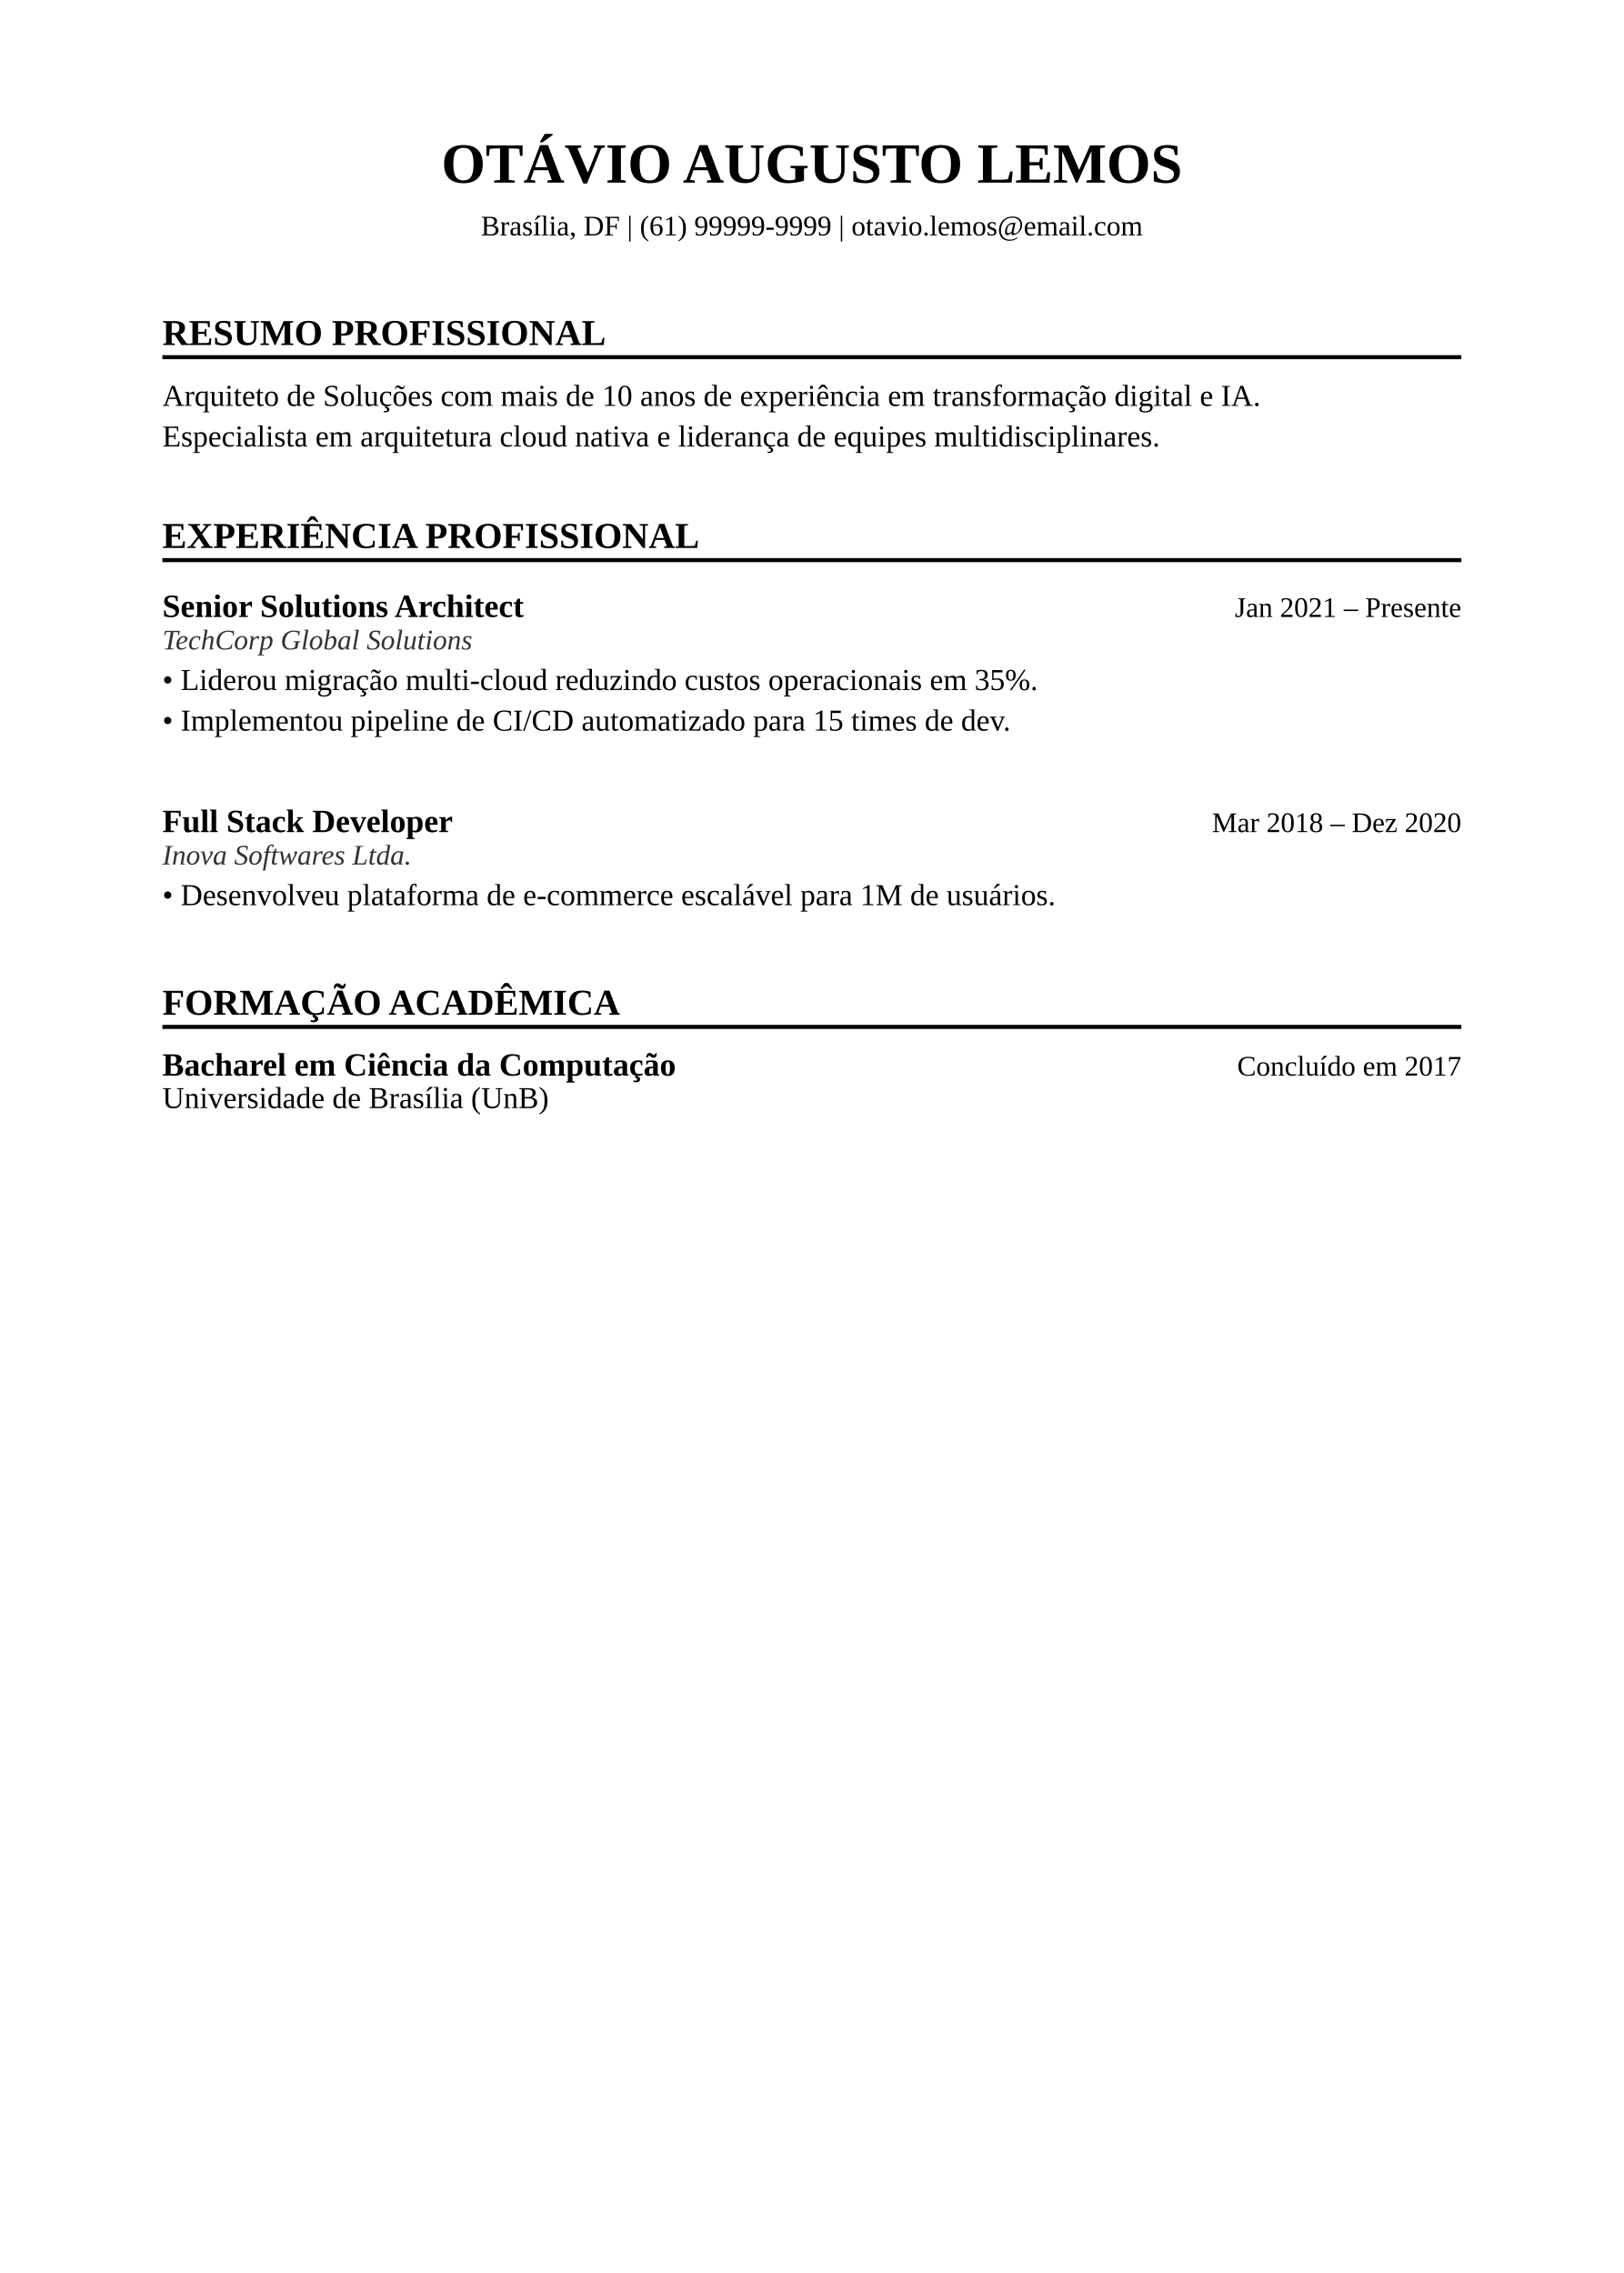
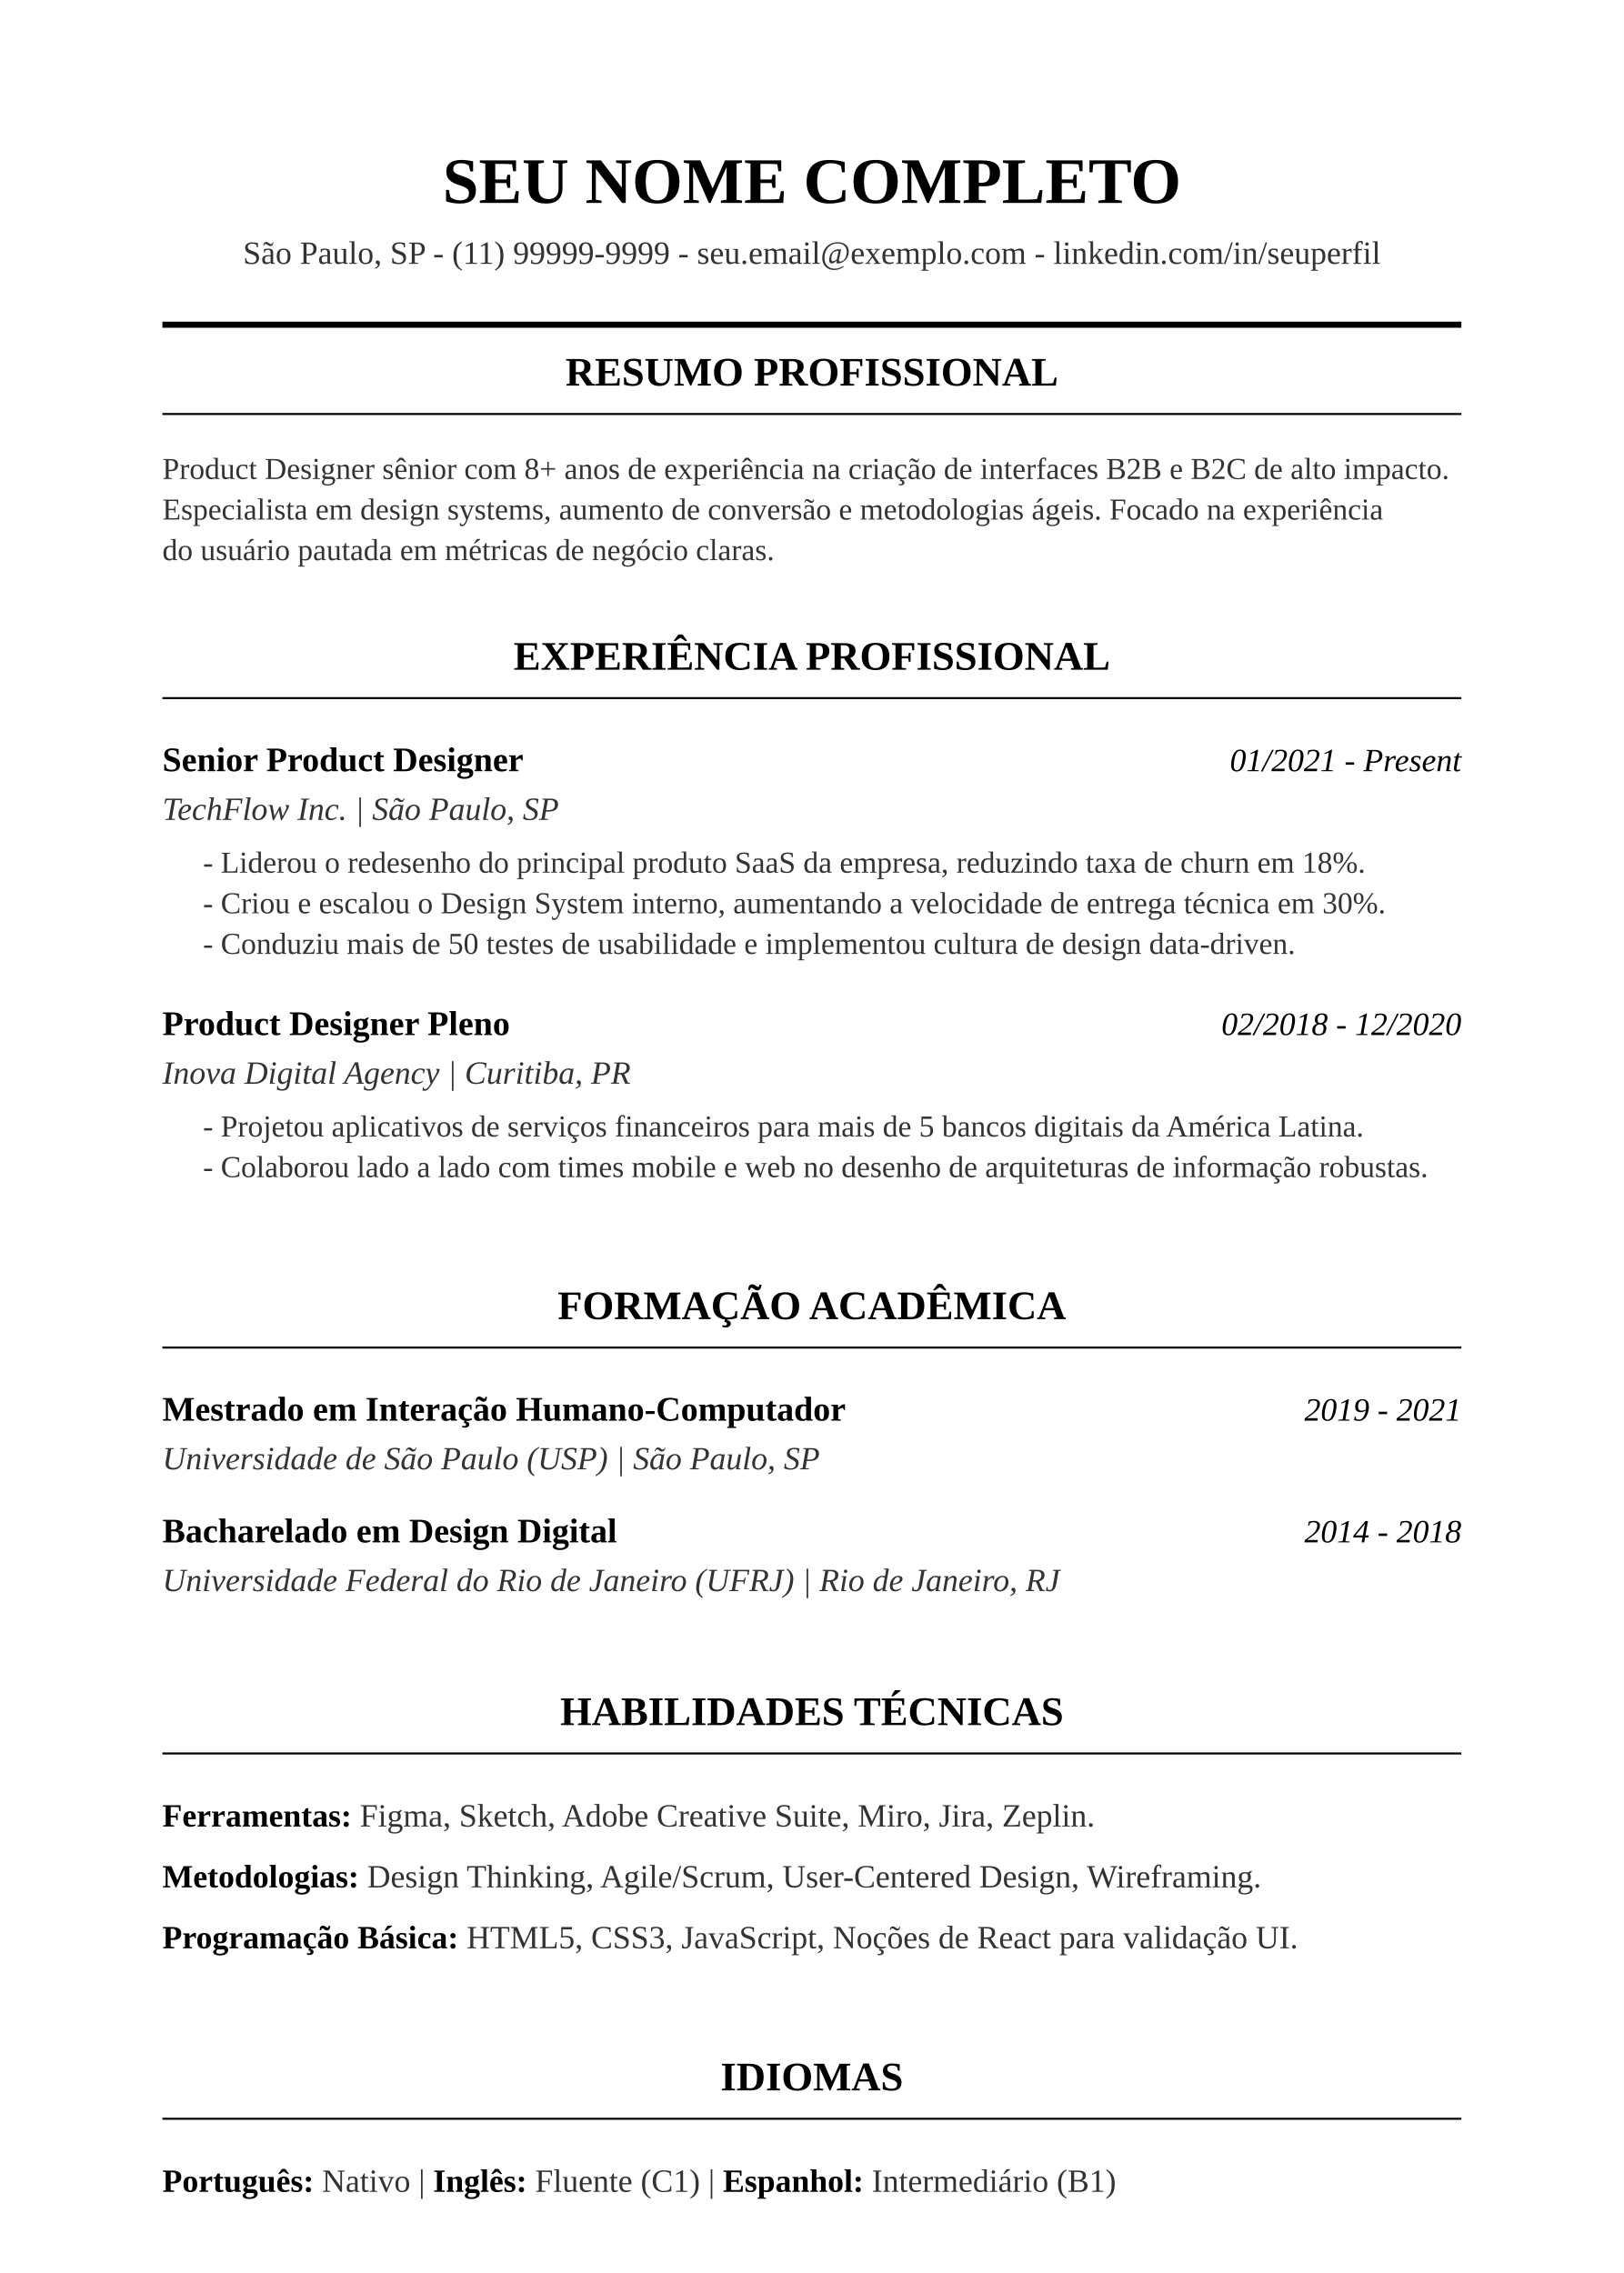
<svg xmlns="http://www.w3.org/2000/svg" width="400" height="560" viewBox="0 0 400 560" fill="none">
  <rect width="400" height="560" fill="white" />
-   <text x="200" y="45" font-family="'Times New Roman', serif" font-size="14" font-weight="bold" text-anchor="middle" fill="black">OTÁVIO AUGUSTO LEMOS</text>
-   <text x="200" y="58" font-family="'Times New Roman', serif" font-size="7" text-anchor="middle" fill="black">Brasília, DF | (61) 99999-9999 | otavio.lemos@email.com</text>
-   <text x="40" y="85" font-family="'Times New Roman', serif" font-size="9" font-weight="bold" fill="black">RESUMO PROFISSIONAL</text>
-   <line x1="40" y1="88" x2="360" y2="88" stroke="black" stroke-width="1" />
-   <text x="40" y="100" font-family="'Times New Roman', serif" font-size="7.5" fill="black">Arquiteto de Soluções com mais de 10 anos de experiência em transformação digital e IA.</text>
-   <text x="40" y="110" font-family="'Times New Roman', serif" font-size="7.5" fill="black">Especialista em arquitetura cloud nativa e liderança de equipes multidisciplinares.</text>
-   <text x="40" y="135" font-family="'Times New Roman', serif" font-size="9" font-weight="bold" fill="black">EXPERIÊNCIA PROFISSIONAL</text>
-   <line x1="40" y1="138" x2="360" y2="138" stroke="black" stroke-width="1" />
-   <text x="40" y="152" font-family="'Times New Roman', serif" font-size="8" font-weight="bold" fill="black">Senior Solutions Architect</text>
-   <text x="360" y="152" font-family="'Times New Roman', serif" font-size="7" text-anchor="end" fill="black">Jan 2021 – Presente</text>
-   <text x="40" y="160" font-family="'Times New Roman', serif" font-size="7" font-style="italic" fill="#333333">TechCorp Global Solutions</text>
-   <text x="40" y="170" font-family="'Times New Roman', serif" font-size="7.5" fill="black">• Liderou migração multi-cloud reduzindo custos operacionais em 35%.</text>
-   <text x="40" y="180" font-family="'Times New Roman', serif" font-size="7.5" fill="black">• Implementou pipeline de CI/CD automatizado para 15 times de dev.</text>
-   <text x="40" y="205" font-family="'Times New Roman', serif" font-size="8" font-weight="bold" fill="black">Full Stack Developer</text>
-   <text x="360" y="205" font-family="'Times New Roman', serif" font-size="7" text-anchor="end" fill="black">Mar 2018 – Dez 2020</text>
-   <text x="40" y="213" font-family="'Times New Roman', serif" font-size="7" font-style="italic" fill="#333333">Inova Softwares Ltda.</text>
-   <text x="40" y="223" font-family="'Times New Roman', serif" font-size="7.5" fill="black">• Desenvolveu plataforma de e-commerce escalável para 1M de usuários.</text>
-   <text x="40" y="250" font-family="'Times New Roman', serif" font-size="9" font-weight="bold" fill="black">FORMAÇÃO ACADÊMICA</text>
-   <line x1="40" y1="253" x2="360" y2="253" stroke="black" stroke-width="1" />
-   <text x="40" y="265" font-family="'Times New Roman', serif" font-size="8" font-weight="bold" fill="black">Bacharel em Ciência da Computação</text>
-   <text x="360" y="265" font-family="'Times New Roman', serif" font-size="7" text-anchor="end" fill="black">Concluído em 2017</text>
-   <text x="40" y="273" font-family="'Times New Roman', serif" font-size="7.5" fill="black">Universidade de Brasília (UnB)</text>
+   <text x="200" y="50" font-family="'Times New Roman', Times, serif" font-size="16" font-weight="bold" text-anchor="middle" fill="black">SEU NOME COMPLETO</text>
+   <text x="200" y="65" font-family="'Times New Roman', Times, serif" font-size="8" text-anchor="middle" fill="#333333">São Paulo, SP - (11) 99999-9999 - seu.email@exemplo.com - linkedin.com/in/seuperfil</text>
+   <line x1="40" y1="80" x2="360" y2="80" stroke="black" stroke-width="1.5" />
+   <text x="200" y="95" font-family="'Times New Roman', Times, serif" font-size="10" font-weight="bold" text-anchor="middle" fill="black">RESUMO PROFISSIONAL</text>
+   <line x1="40" y1="102" x2="360" y2="102" stroke="black" stroke-width="0.5" />
+   <text x="40" y="118" font-family="'Times New Roman', Times, serif" font-size="7.5" fill="#333333">Product Designer sênior com 8+ anos de experiência na criação de interfaces B2B e B2C de alto impacto.</text>
+   <text x="40" y="128" font-family="'Times New Roman', Times, serif" font-size="7.5" fill="#333333">Especialista em design systems, aumento de conversão e metodologias ágeis. Focado na experiência</text>
+   <text x="40" y="138" font-family="'Times New Roman', Times, serif" font-size="7.5" fill="#333333">do usuário pautada em métricas de negócio claras.</text>
+   <text x="200" y="165" font-family="'Times New Roman', Times, serif" font-size="10" font-weight="bold" text-anchor="middle" fill="black">EXPERIÊNCIA PROFISSIONAL</text>
+   <line x1="40" y1="172" x2="360" y2="172" stroke="black" stroke-width="0.5" />
+   <text x="40" y="190" font-family="'Times New Roman', Times, serif" font-size="8.5" font-weight="bold" fill="black">Senior Product Designer</text>
+   <text x="360" y="190" font-family="'Times New Roman', Times, serif" font-size="8" font-style="italic" text-anchor="end" fill="black">01/2021 - Present</text>
+   <text x="40" y="202" font-family="'Times New Roman', Times, serif" font-size="8" font-style="italic" fill="#333333">TechFlow Inc. | São Paulo, SP</text>
+   <text x="50" y="215" font-family="'Times New Roman', Times, serif" font-size="7.5" fill="#333333">- Liderou o redesenho do principal produto SaaS da empresa, reduzindo taxa de churn em 18%.</text>
+   <text x="50" y="225" font-family="'Times New Roman', Times, serif" font-size="7.5" fill="#333333">- Criou e escalou o Design System interno, aumentando a velocidade de entrega técnica em 30%.</text>
+   <text x="50" y="235" font-family="'Times New Roman', Times, serif" font-size="7.5" fill="#333333">- Conduziu mais de 50 testes de usabilidade e implementou cultura de design data-driven.</text>
+   <text x="40" y="255" font-family="'Times New Roman', Times, serif" font-size="8.5" font-weight="bold" fill="black">Product Designer Pleno</text>
+   <text x="360" y="255" font-family="'Times New Roman', Times, serif" font-size="8" font-style="italic" text-anchor="end" fill="black">02/2018 - 12/2020</text>
+   <text x="40" y="267" font-family="'Times New Roman', Times, serif" font-size="8" font-style="italic" fill="#333333">Inova Digital Agency | Curitiba, PR</text>
+   <text x="50" y="280" font-family="'Times New Roman', Times, serif" font-size="7.5" fill="#333333">- Projetou aplicativos de serviços financeiros para mais de 5 bancos digitais da América Latina.</text>
+   <text x="50" y="290" font-family="'Times New Roman', Times, serif" font-size="7.5" fill="#333333">- Colaborou lado a lado com times mobile e web no desenho de arquiteturas de informação robustas.</text>
+   <text x="200" y="325" font-family="'Times New Roman', Times, serif" font-size="10" font-weight="bold" text-anchor="middle" fill="black">FORMAÇÃO ACADÊMICA</text>
+   <line x1="40" y1="332" x2="360" y2="332" stroke="black" stroke-width="0.5" />
+   <text x="40" y="350" font-family="'Times New Roman', Times, serif" font-size="8.5" font-weight="bold" fill="black">Mestrado em Interação Humano-Computador</text>
+   <text x="360" y="350" font-family="'Times New Roman', Times, serif" font-size="8" font-style="italic" text-anchor="end" fill="black">2019 - 2021</text>
+   <text x="40" y="362" font-family="'Times New Roman', Times, serif" font-size="8" font-style="italic" fill="#333333">Universidade de São Paulo (USP) | São Paulo, SP</text>
+   <text x="40" y="380" font-family="'Times New Roman', Times, serif" font-size="8.5" font-weight="bold" fill="black">Bacharelado em Design Digital</text>
+   <text x="360" y="380" font-family="'Times New Roman', Times, serif" font-size="8" font-style="italic" text-anchor="end" fill="black">2014 - 2018</text>
+   <text x="40" y="392" font-family="'Times New Roman', Times, serif" font-size="8" font-style="italic" fill="#333333">Universidade Federal do Rio de Janeiro (UFRJ) | Rio de Janeiro, RJ</text>
+   <text x="200" y="425" font-family="'Times New Roman', Times, serif" font-size="10" font-weight="bold" text-anchor="middle" fill="black">HABILIDADES TÉCNICAS</text>
+   <line x1="40" y1="432" x2="360" y2="432" stroke="black" stroke-width="0.5" />
+   <text x="40" y="450" font-family="'Times New Roman', Times, serif" font-size="8" fill="#333333">
+     <tspan font-weight="bold" fill="black">Ferramentas:</tspan> Figma, Sketch, Adobe Creative Suite, Miro, Jira, Zeplin.</text>
+   <text x="40" y="465" font-family="'Times New Roman', Times, serif" font-size="8" fill="#333333">
+     <tspan font-weight="bold" fill="black">Metodologias:</tspan> Design Thinking, Agile/Scrum, User-Centered Design, Wireframing.</text>
+   <text x="40" y="480" font-family="'Times New Roman', Times, serif" font-size="8" fill="#333333">
+     <tspan font-weight="bold" fill="black">Programação Básica:</tspan> HTML5, CSS3, JavaScript, Noções de React para validação UI.</text>
+   <text x="200" y="515" font-family="'Times New Roman', Times, serif" font-size="10" font-weight="bold" text-anchor="middle" fill="black">IDIOMAS</text>
+   <line x1="40" y1="522" x2="360" y2="522" stroke="black" stroke-width="0.5" />
+   <text x="40" y="540" font-family="'Times New Roman', Times, serif" font-size="8" fill="#333333">
+     <tspan font-weight="bold" fill="black">Português:</tspan> Nativo | <tspan font-weight="bold" fill="black">Inglês:</tspan> Fluente (C1) | <tspan font-weight="bold" fill="black">Espanhol:</tspan> Intermediário (B1)</text>
</svg>
